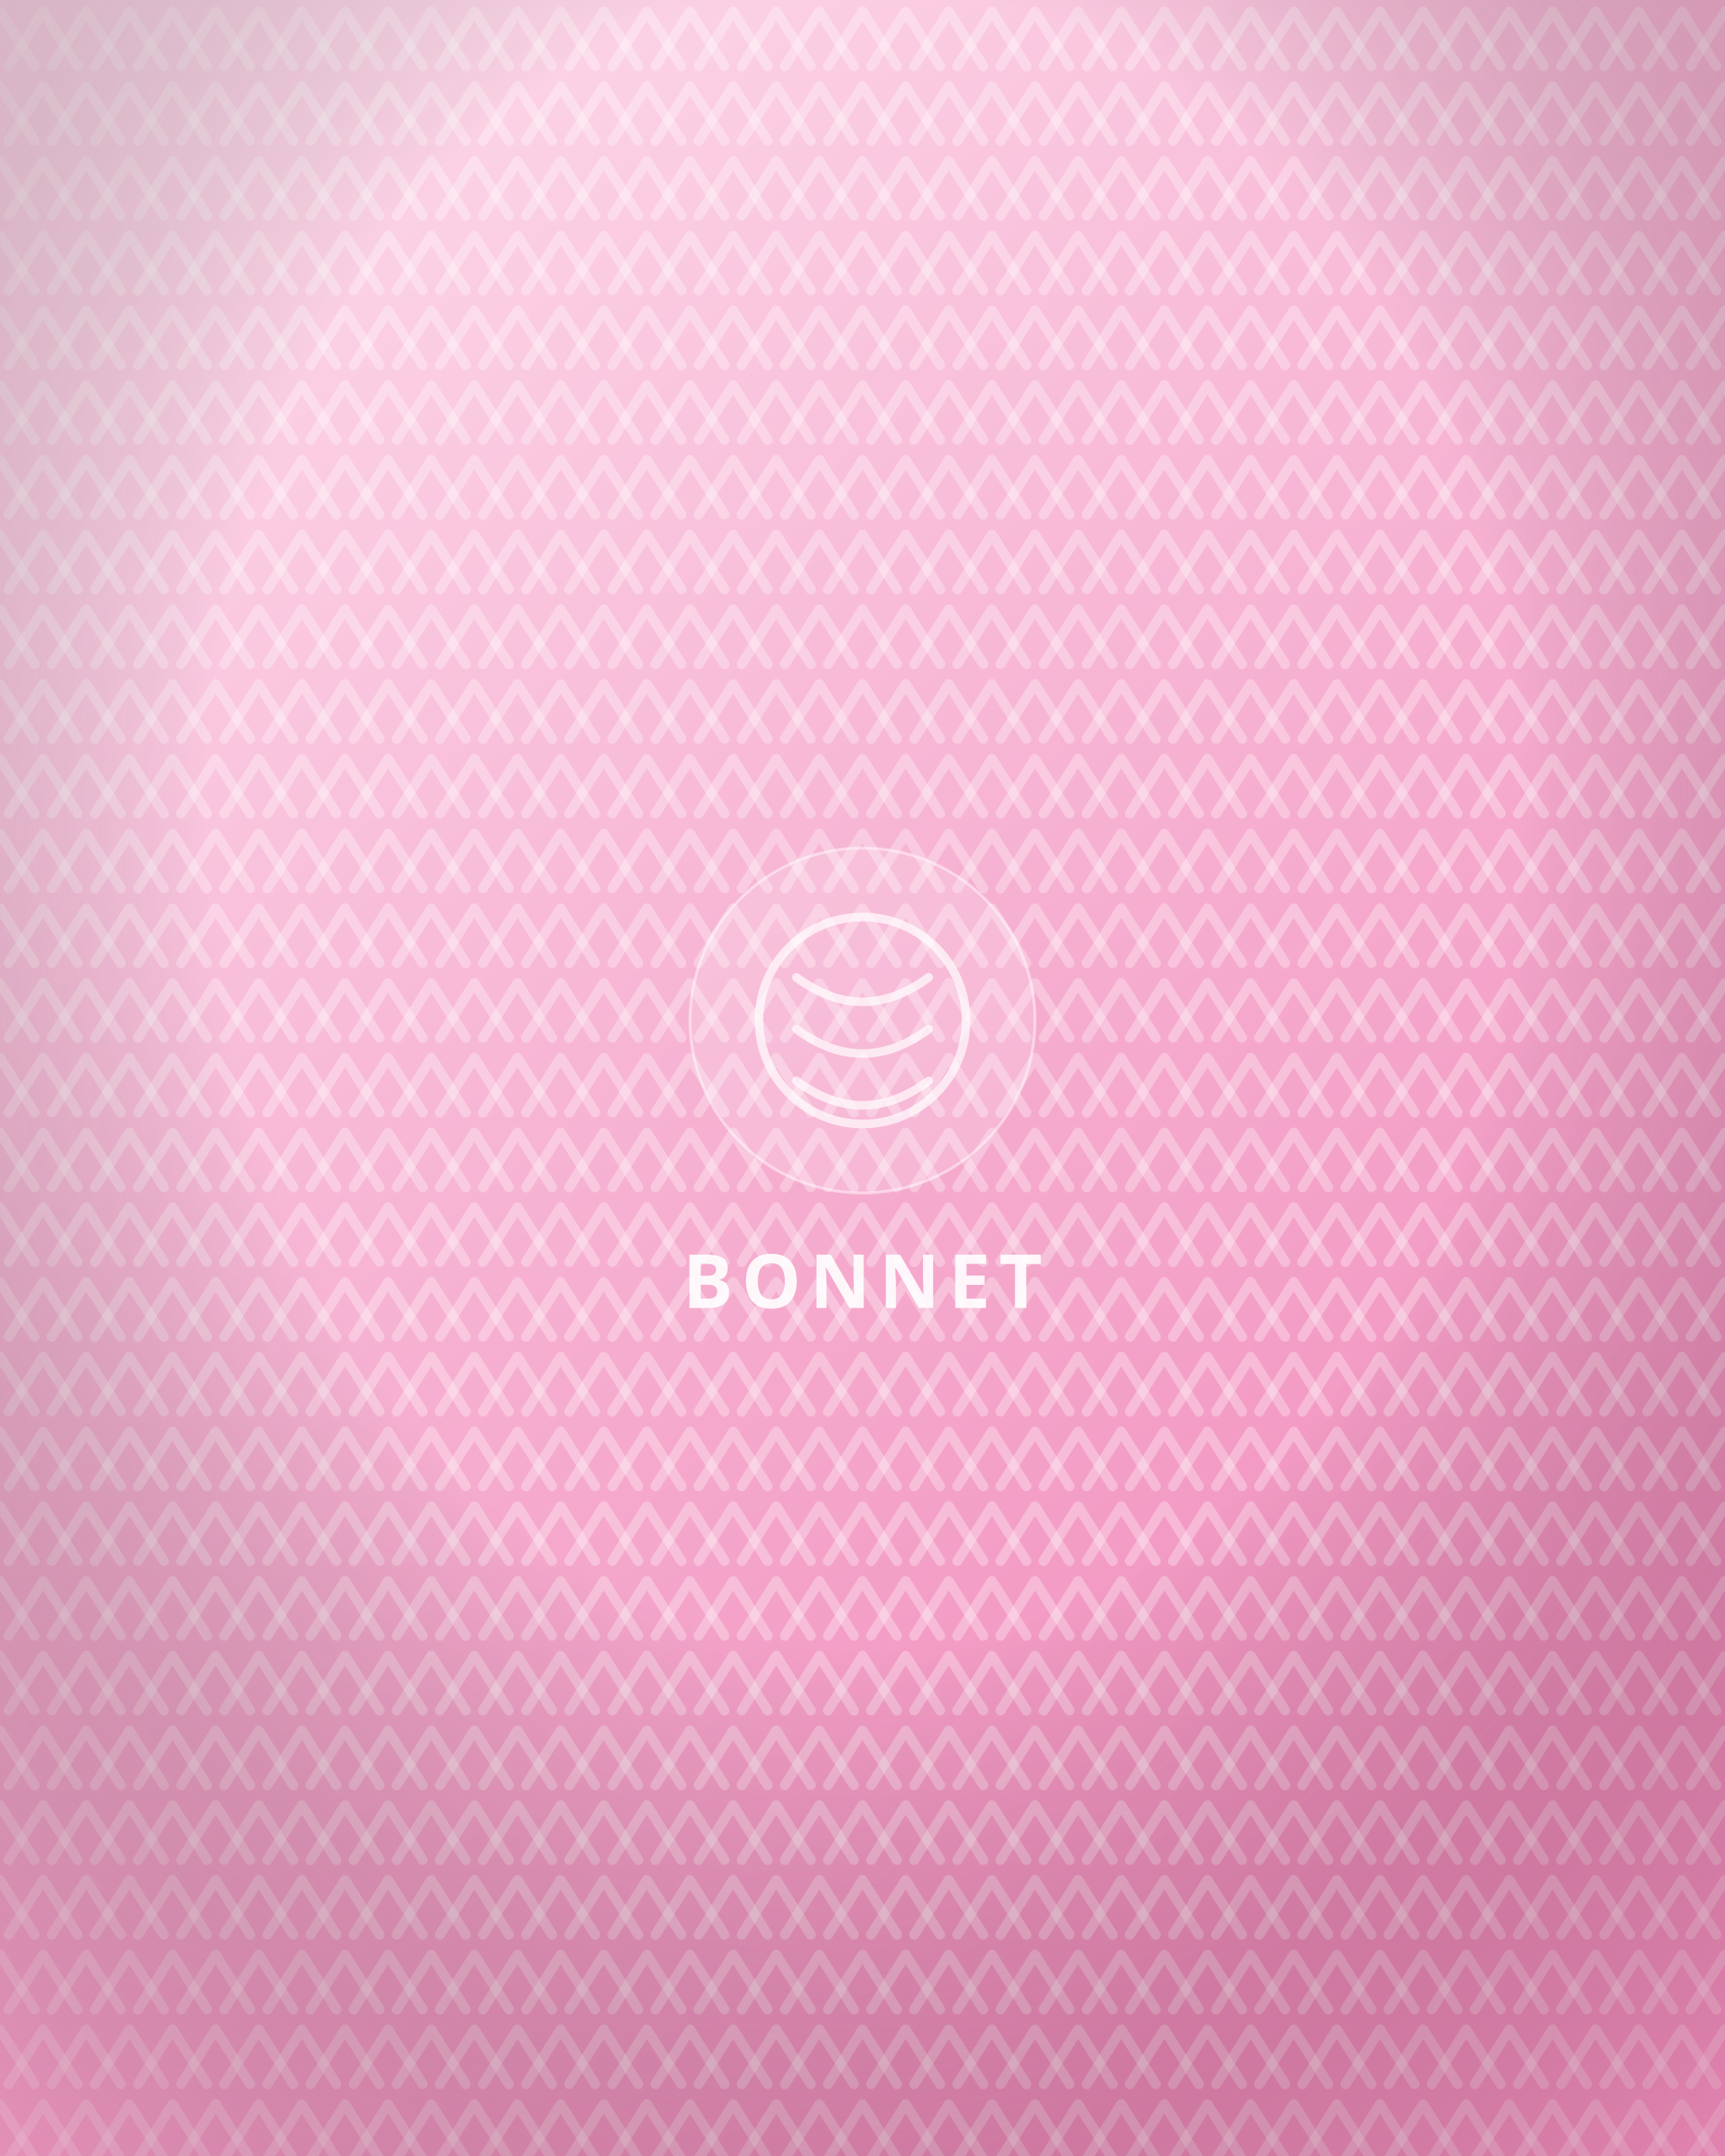
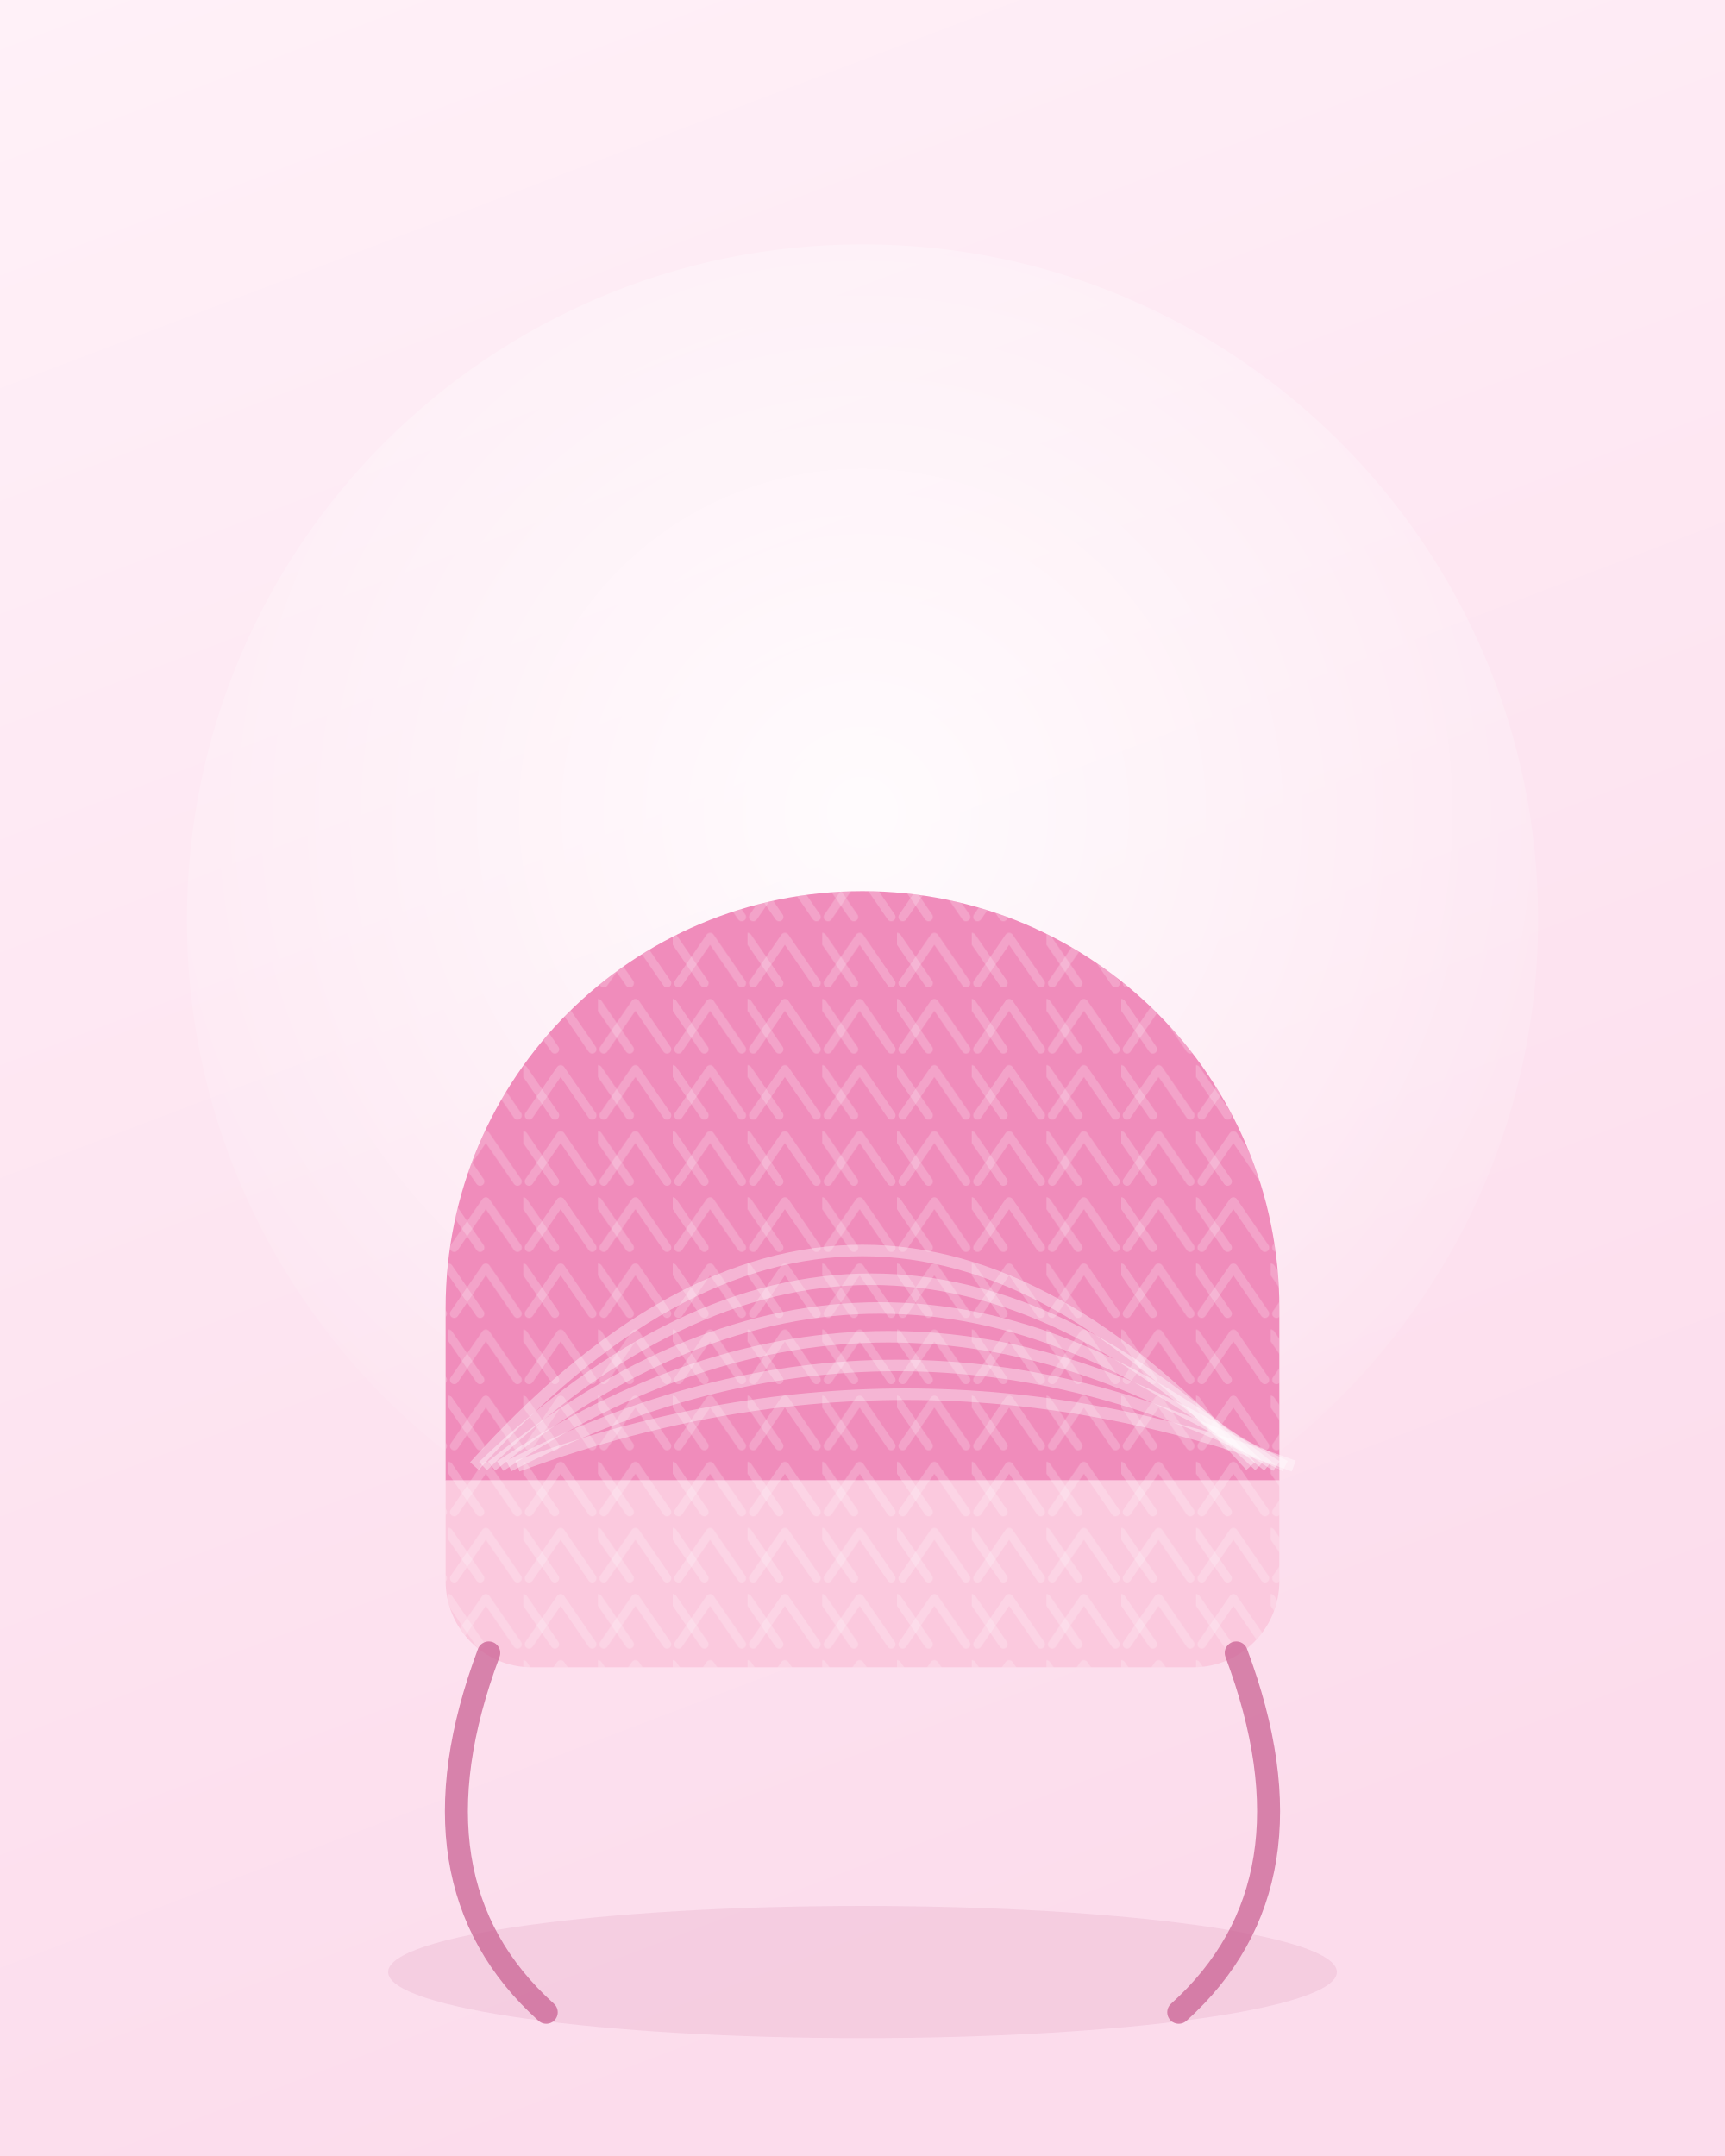
- <svg xmlns="http://www.w3.org/2000/svg" viewBox="0 0 1200 1500" width="1200" height="1500" role="img" aria-label="Bonnet crochet">
+ <svg xmlns="http://www.w3.org/2000/svg" viewBox="0 0 1200 1500" width="1200" height="1500" role="img">
  <defs>
-     <linearGradient id="g" x1="0" y1="0" x2="0.6" y2="1">
-       <stop offset="0" stop-color="#fee0ee" />
-       <stop offset="1" stop-color="#f08cbb" />
+     <linearGradient id="bg" x1="0" y1="0" x2="0.3" y2="1">
+       <stop offset="0" stop-color="#fff1f8" />
+       <stop offset="1" stop-color="#fcdcec" />
    </linearGradient>
-     <pattern id="stitch" width="60" height="52" patternUnits="userSpaceOnUse">
-       <path d="M6 46 L30 8 L54 46" fill="none" stroke="#ffffff" stroke-opacity="0.30" stroke-width="7" stroke-linecap="round" stroke-linejoin="round" />
-       <path d="M-24 46 L0 8 L24 46" fill="none" stroke="#ffffff" stroke-opacity="0.30" stroke-width="7" stroke-linecap="round" stroke-linejoin="round" />
-       <path d="M36 46 L60 8 L84 46" fill="none" stroke="#ffffff" stroke-opacity="0.30" stroke-width="7" stroke-linecap="round" stroke-linejoin="round" />
+     <pattern id="stitch" width="52" height="46" patternUnits="userSpaceOnUse">
+       <path d="M4 40 L26 8 L48 40" fill="none" stroke="#fff" stroke-opacity="0.20" stroke-width="6" stroke-linecap="round" stroke-linejoin="round" />
+       <path d="M-22 40 L0 8 L22 40" fill="none" stroke="#fff" stroke-opacity="0.20" stroke-width="6" stroke-linecap="round" stroke-linejoin="round" />
    </pattern>
-     <radialGradient id="vig" cx="0.5" cy="0.38" r="0.85">
-       <stop offset="0.45" stop-color="#000" stop-opacity="0" />
-       <stop offset="1" stop-color="#f08cbb" stop-opacity="0.55" />
+     <radialGradient id="glow" cx="0.5" cy="0.42" r="0.62">
+       <stop offset="0" stop-color="#ffffff" stop-opacity="0.85" />
+       <stop offset="1" stop-color="#ffffff" stop-opacity="0" />
    </radialGradient>
+     <clipPath id="objclip">
+       <path d="M600 620 a290 290 0 0 1 290 290 v120 H310 V910 a290 290 0 0 1 290-290 Z" />
+       <path d="M310 1030 h580 v70 a60 60 0 0 1-60 60 H370 a60 60 0 0 1-60-60 Z" />
+     </clipPath>
  </defs>
-   <rect width="1200" height="1500" fill="url(#g)" />
-   <rect width="1200" height="1500" fill="url(#stitch)" />
-   <rect width="1200" height="1500" fill="url(#vig)" />
-   <g opacity="0.92" transform="translate(600 710)">
-     <circle r="120" fill="#ffffff" fill-opacity="0.16" />
-     <circle r="120" fill="none" stroke="#fff" stroke-opacity="0.5" stroke-width="2" />
-     <path d="M-72 0 a72 72 0 1 0 144 0 a72 72 0 1 0 -144 0 M-46 -30 q46 34 92 0 M-46 6 q46 34 92 0 M-46 42 q46 34 92 0" fill="none" stroke="#fff" stroke-opacity="0.75" stroke-width="6" stroke-linecap="round" />
+   <rect width="1200" height="1500" fill="url(#bg)" />
+   <circle cx="600" cy="640" r="470" fill="url(#glow)" />
+   <ellipse cx="600" cy="1372" rx="330" ry="46" fill="#cb6394" opacity="0.13" />
+   <g>
+     <path d="M600 620 a290 290 0 0 1 290 290 v120 H310 V910 a290 290 0 0 1 290-290 Z" fill="#f08cbb" />
+     <path d="M310 1030 h580 v70 a60 60 0 0 1-60 60 H370 a60 60 0 0 1-60-60 Z" fill="#fbc9de" />
  </g>
-   <text x="600" y="910" text-anchor="middle" font-family="Quicksand, sans-serif" font-size="52" font-weight="700" fill="#fff" fill-opacity="0.9" letter-spacing="6">BONNET</text>
+   <g clip-path="url(#objclip)">
+     <rect width="1200" height="1500" fill="url(#stitch)" />
+   </g>
+   <g fill="none" stroke="#fff" stroke-opacity=".36" stroke-width="8">
+     <path d="M330 1020 q270 -300 540 0" />
+     <path d="M336 1020 q270 -260 540 0" />
+     <path d="M342 1020 q270 -220 540 0" />
+     <path d="M348 1020 q270 -180 540 0" />
+     <path d="M354 1020 q270 -140 540 0" />
+     <path d="M360 1020 q270 -100 540 0" />
+   </g>
+   <g stroke="#cb6394" stroke-width="16" fill="none" stroke-linecap="round" opacity=".75">
+     <path d="M340 1150 q-60 160 40 250" />
+     <path d="M860 1150 q60 160-40 250" />
+   </g>
</svg>
